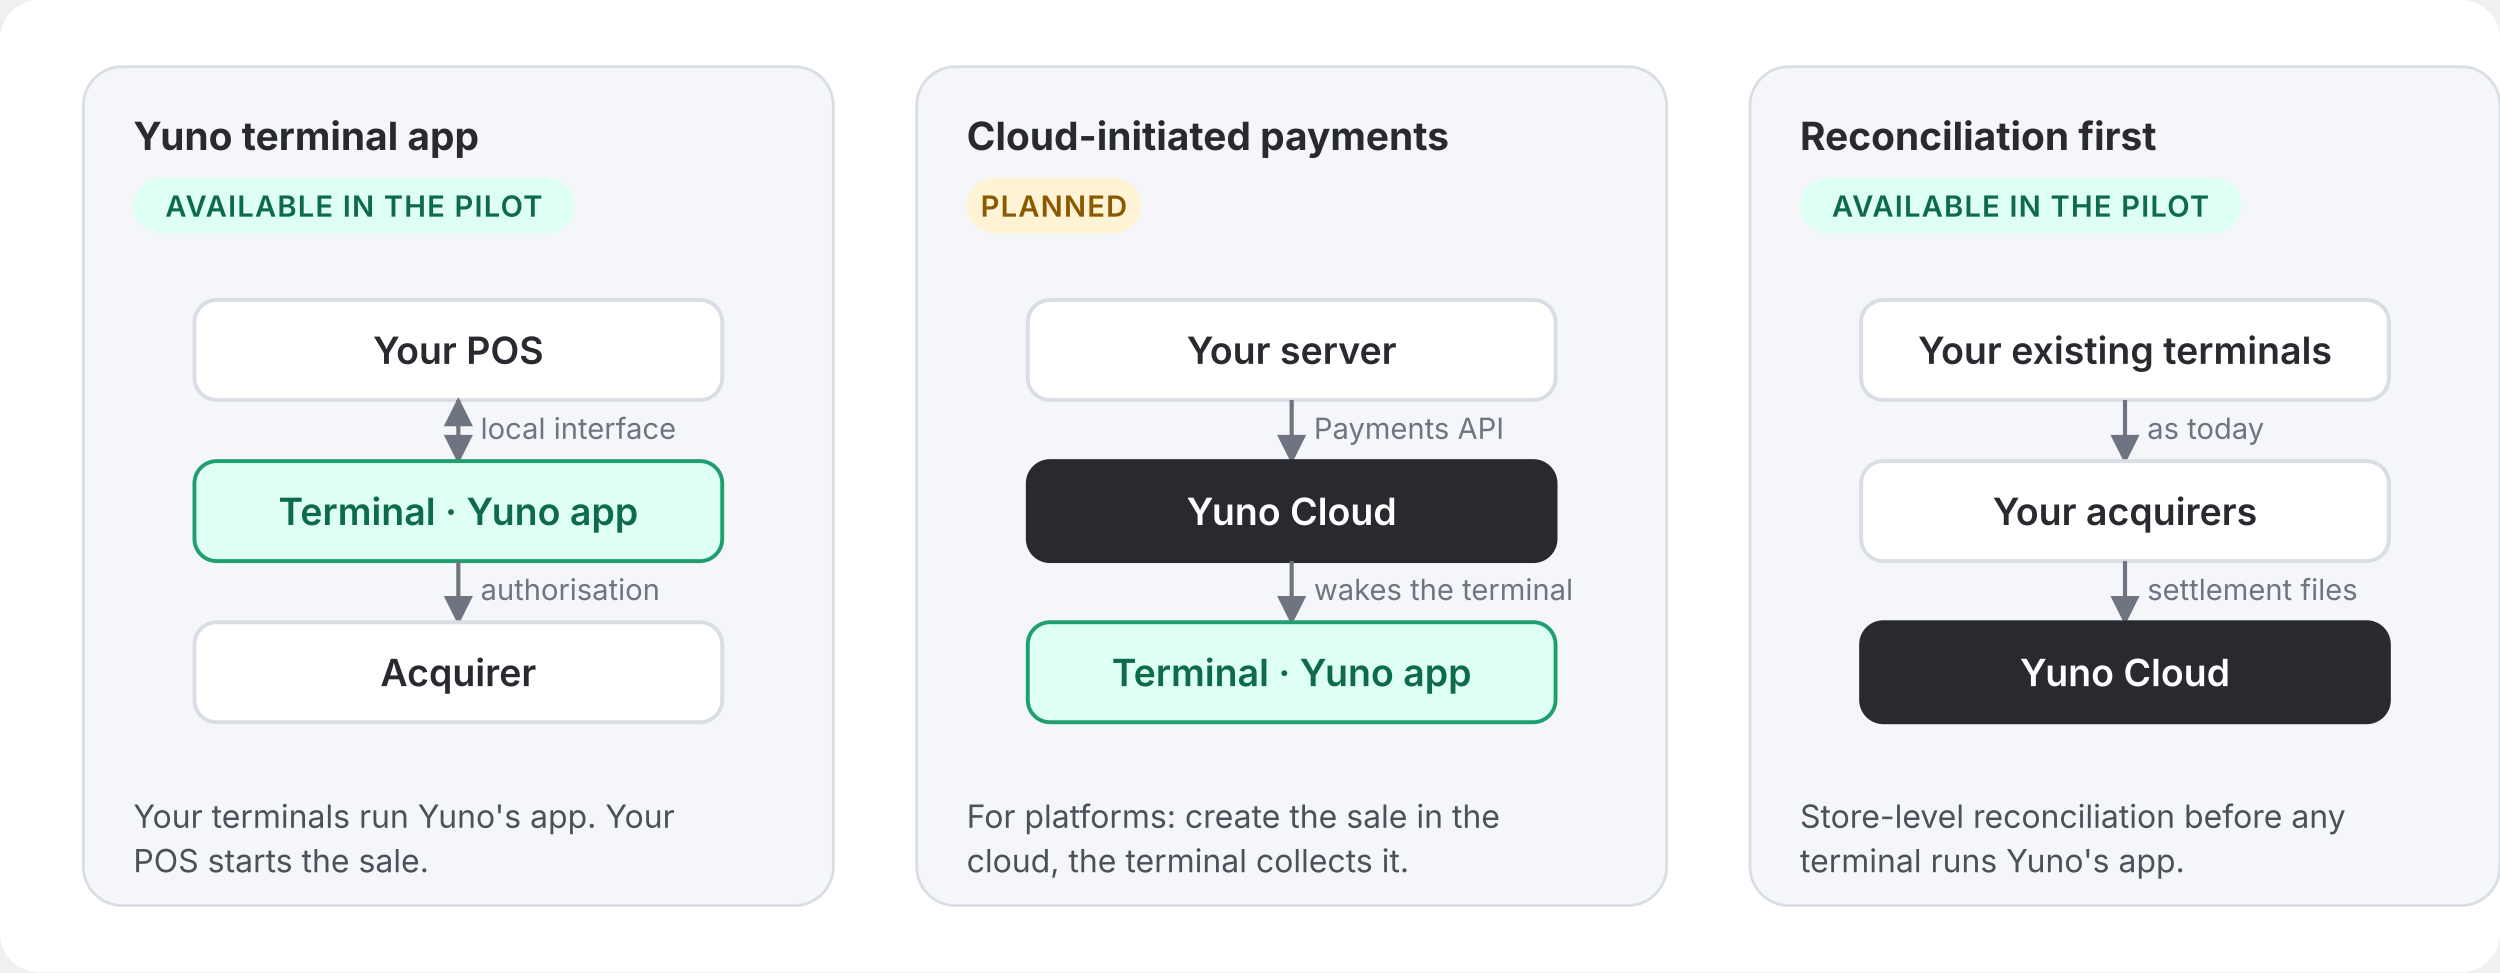
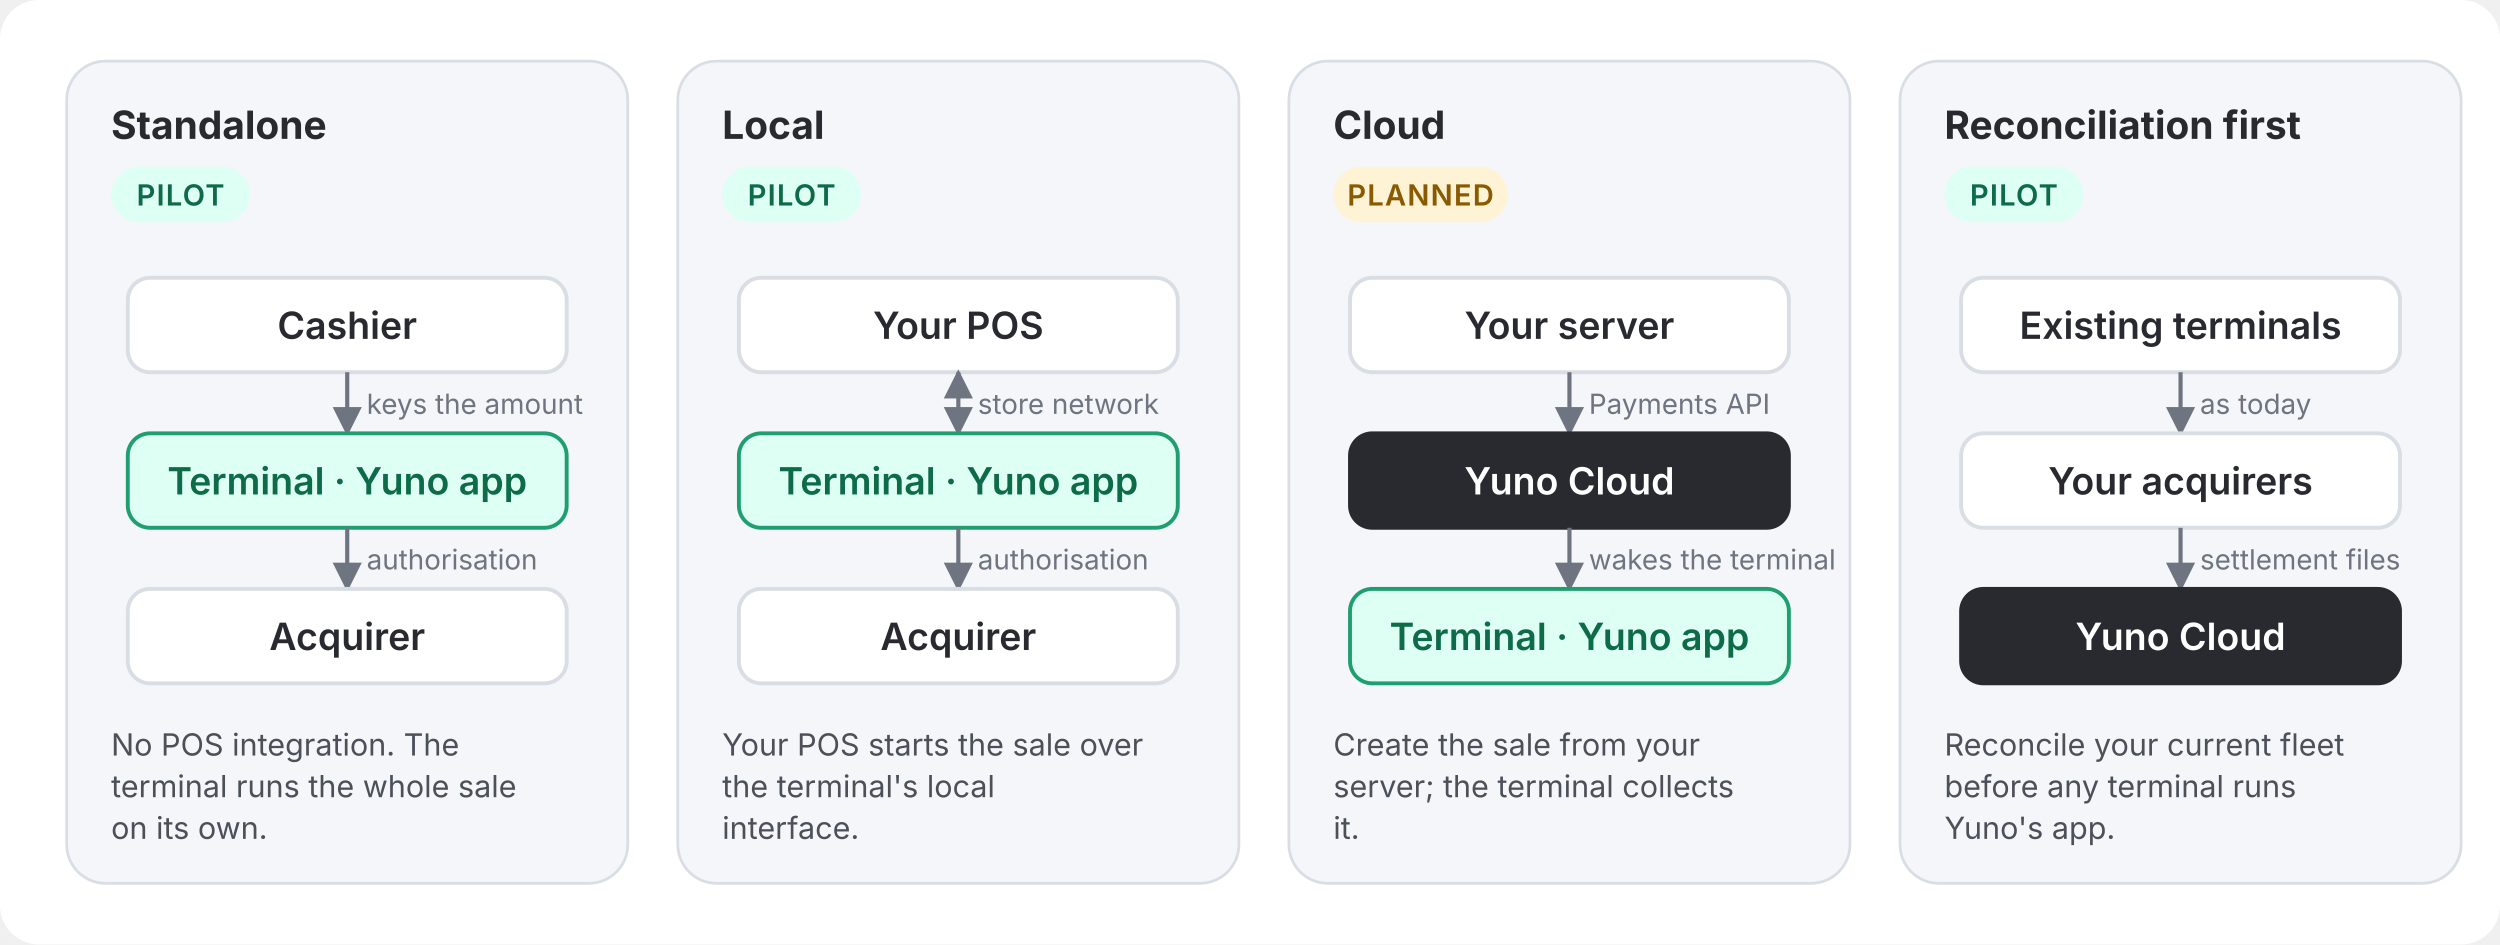
- <svg xmlns="http://www.w3.org/2000/svg" viewBox="0 0 900 350" width="900" height="350" role="img" aria-label="Three ways to integrate in-person payments" font-family="Inter, 'Helvetica Neue', Arial, sans-serif">
+ <svg xmlns="http://www.w3.org/2000/svg" viewBox="0 0 900 340" width="900" height="340" role="img" aria-label="Integration types for in-person payments" font-family="Inter, 'Helvetica Neue', Arial, sans-serif">
  <defs>
    <marker id="a" viewBox="0 0 10 10" refX="9" refY="5" markerWidth="7" markerHeight="7" orient="auto-start-reverse">
      <path d="M0 0L10 5 0 10z" fill="#6F7580" />
    </marker>
    <marker id="ag" viewBox="0 0 10 10" refX="9" refY="5" markerWidth="7" markerHeight="7" orient="auto-start-reverse">
      <path d="M0 0L10 5 0 10z" fill="#1F9E70" />
    </marker>
    <marker id="ad" viewBox="0 0 10 10" refX="9" refY="5" markerWidth="7" markerHeight="7" orient="auto-start-reverse">
      <path d="M0 0L10 5 0 10z" fill="#282A30" />
    </marker>
  </defs>
-   <rect x="0" y="0" width="900" height="350" rx="14" fill="#FFFFFF" />
-   <rect x="30" y="24" width="270" height="302" rx="14" fill="#F4F6F9" stroke="#D9DEE5" />
-   <text x="48" y="54" font-size="14" font-weight="700" fill="#282A30">Yuno terminal app</text>
-   <rect x="48" y="64" width="158.8" height="20" rx="10" fill="#DEFFF3" />
-   <text x="127.4" y="78" text-anchor="middle" font-size="10.5" font-weight="600" fill="#0E6B4A" letter-spacing=".04em">AVAILABLE IN THE PILOT</text>
-   <rect x="70" y="108" width="190" height="36" rx="8" fill="#FFFFFF" stroke="#D9DEE5" stroke-width="1.4" />
-   <text x="165.0" y="131.0" text-anchor="middle" font-size="13.5" font-weight="600" fill="#282A30">Your POS</text>
-   <line x1="165.0" y1="144" x2="165.0" y2="166" stroke="#6F7580" stroke-width="1.5" marker-end="url(#a)" marker-start="url(#a)" />
-   <text x="173.0" y="158" font-size="10.5" fill="#6F7580">local interface</text>
-   <rect x="70" y="166" width="190" height="36" rx="8" fill="#DEFFF3" stroke="#1F9E70" stroke-width="1.4" />
-   <text x="165.0" y="189.0" text-anchor="middle" font-size="13.5" font-weight="600" fill="#0E6B4A">Terminal · Yuno app</text>
-   <line x1="165.0" y1="202" x2="165.0" y2="224" stroke="#6F7580" stroke-width="1.5" marker-end="url(#a)" />
-   <text x="173.0" y="216" font-size="10.5" fill="#6F7580">authorisation</text>
-   <rect x="70" y="224" width="190" height="36" rx="8" fill="#FFFFFF" stroke="#D9DEE5" stroke-width="1.4" />
-   <text x="165.0" y="247.0" text-anchor="middle" font-size="13.5" font-weight="600" fill="#282A30">Acquirer</text>
-   <text x="48" y="298" font-size="11.5" fill="#4B5059">Your terminals run Yuno's app. Your</text>
-   <text x="48" y="314" font-size="11.5" fill="#4B5059">POS starts the sale.</text>
-   <rect x="330" y="24" width="270" height="302" rx="14" fill="#F4F6F9" stroke="#D9DEE5" />
-   <text x="348" y="54" font-size="14" font-weight="700" fill="#282A30">Cloud-initiated payments</text>
-   <rect x="348" y="64" width="62.8" height="20" rx="10" fill="#FFF3D6" />
-   <text x="379.4" y="78" text-anchor="middle" font-size="10.5" font-weight="600" fill="#8A5A00" letter-spacing=".04em">PLANNED</text>
-   <rect x="370" y="108" width="190" height="36" rx="8" fill="#FFFFFF" stroke="#D9DEE5" stroke-width="1.4" />
-   <text x="465.0" y="131.0" text-anchor="middle" font-size="13.5" font-weight="600" fill="#282A30">Your server</text>
-   <line x1="465.0" y1="144" x2="465.0" y2="166" stroke="#6F7580" stroke-width="1.5" marker-end="url(#a)" />
-   <text x="473.0" y="158" font-size="10.5" fill="#6F7580">Payments API</text>
-   <rect x="370" y="166" width="190" height="36" rx="8" fill="#282A30" stroke="#282A30" stroke-width="1.4" />
-   <text x="465.0" y="189.0" text-anchor="middle" font-size="13.5" font-weight="600" fill="#FFFFFF">Yuno Cloud</text>
-   <line x1="465.0" y1="202" x2="465.0" y2="224" stroke="#6F7580" stroke-width="1.5" marker-end="url(#a)" />
-   <text x="473.0" y="216" font-size="10.5" fill="#6F7580">wakes the terminal</text>
-   <rect x="370" y="224" width="190" height="36" rx="8" fill="#DEFFF3" stroke="#1F9E70" stroke-width="1.4" />
-   <text x="465.0" y="247.0" text-anchor="middle" font-size="13.5" font-weight="600" fill="#0E6B4A">Terminal · Yuno app</text>
-   <text x="348" y="298" font-size="11.5" fill="#4B5059">For platforms: create the sale in the</text>
-   <text x="348" y="314" font-size="11.5" fill="#4B5059">cloud, the terminal collects it.</text>
-   <rect x="630" y="24" width="270" height="302" rx="14" fill="#F4F6F9" stroke="#D9DEE5" />
-   <text x="648" y="54" font-size="14" font-weight="700" fill="#282A30">Reconciliation first</text>
-   <rect x="648" y="64" width="158.8" height="20" rx="10" fill="#DEFFF3" />
-   <text x="727.4" y="78" text-anchor="middle" font-size="10.5" font-weight="600" fill="#0E6B4A" letter-spacing=".04em">AVAILABLE IN THE PILOT</text>
-   <rect x="670" y="108" width="190" height="36" rx="8" fill="#FFFFFF" stroke="#D9DEE5" stroke-width="1.4" />
-   <text x="765.0" y="131.0" text-anchor="middle" font-size="13.5" font-weight="600" fill="#282A30">Your existing terminals</text>
-   <line x1="765.0" y1="144" x2="765.0" y2="166" stroke="#6F7580" stroke-width="1.5" marker-end="url(#a)" />
-   <text x="773.0" y="158" font-size="10.5" fill="#6F7580">as today</text>
-   <rect x="670" y="166" width="190" height="36" rx="8" fill="#FFFFFF" stroke="#D9DEE5" stroke-width="1.4" />
-   <text x="765.0" y="189.0" text-anchor="middle" font-size="13.5" font-weight="600" fill="#282A30">Your acquirers</text>
-   <line x1="765.0" y1="202" x2="765.0" y2="224" stroke="#6F7580" stroke-width="1.5" marker-end="url(#a)" />
-   <text x="773.0" y="216" font-size="10.5" fill="#6F7580">settlement files</text>
-   <rect x="670" y="224" width="190" height="36" rx="8" fill="#282A30" stroke="#282A30" stroke-width="1.4" />
-   <text x="765.0" y="247.0" text-anchor="middle" font-size="13.5" font-weight="600" fill="#FFFFFF">Yuno Cloud</text>
-   <text x="648" y="298" font-size="11.5" fill="#4B5059">Store-level reconciliation before any</text>
-   <text x="648" y="314" font-size="11.5" fill="#4B5059">terminal runs Yuno's app.</text>
+   <rect x="0" y="0" width="900" height="340" rx="14" fill="#FFFFFF" />
+   <rect x="24" y="22" width="202" height="296" rx="14" fill="#F4F6F9" stroke="#D9DEE5" />
+   <text x="40" y="50" font-size="14" font-weight="700" fill="#282A30">Standalone</text>
+   <rect x="40" y="60" width="50.0" height="20" rx="10" fill="#DEFFF3" />
+   <text x="65.0" y="74" text-anchor="middle" font-size="10.5" font-weight="600" fill="#0E6B4A" letter-spacing=".04em">PILOT</text>
+   <rect x="46" y="100" width="158" height="34" rx="8" fill="#FFFFFF" stroke="#D9DEE5" stroke-width="1.4" />
+   <text x="125.0" y="122.0" text-anchor="middle" font-size="13.5" font-weight="600" fill="#282A30">Cashier</text>
+   <line x1="125.0" y1="134" x2="125.0" y2="156" stroke="#6F7580" stroke-width="1.5" marker-end="url(#a)" />
+   <text x="132.0" y="149" font-size="10" fill="#6F7580">keys the amount</text>
+   <rect x="46" y="156" width="158" height="34" rx="8" fill="#DEFFF3" stroke="#1F9E70" stroke-width="1.4" />
+   <text x="125.0" y="178.0" text-anchor="middle" font-size="13.5" font-weight="600" fill="#0E6B4A">Terminal · Yuno app</text>
+   <line x1="125.0" y1="190" x2="125.0" y2="212" stroke="#6F7580" stroke-width="1.5" marker-end="url(#a)" />
+   <text x="132.0" y="205" font-size="10" fill="#6F7580">authorisation</text>
+   <rect x="46" y="212" width="158" height="34" rx="8" fill="#FFFFFF" stroke="#D9DEE5" stroke-width="1.4" />
+   <text x="125.0" y="234.0" text-anchor="middle" font-size="13.5" font-weight="600" fill="#282A30">Acquirer</text>
+   <text x="40" y="272" font-size="11" fill="#4B5059">No POS integration. The</text>
+   <text x="40" y="287" font-size="11" fill="#4B5059">terminal runs the whole sale</text>
+   <text x="40" y="302" font-size="11" fill="#4B5059">on its own.</text>
+   <rect x="244" y="22" width="202" height="296" rx="14" fill="#F4F6F9" stroke="#D9DEE5" />
+   <text x="260" y="50" font-size="14" font-weight="700" fill="#282A30">Local</text>
+   <rect x="260" y="60" width="50.0" height="20" rx="10" fill="#DEFFF3" />
+   <text x="285.0" y="74" text-anchor="middle" font-size="10.5" font-weight="600" fill="#0E6B4A" letter-spacing=".04em">PILOT</text>
+   <rect x="266" y="100" width="158" height="34" rx="8" fill="#FFFFFF" stroke="#D9DEE5" stroke-width="1.4" />
+   <text x="345.0" y="122.0" text-anchor="middle" font-size="13.5" font-weight="600" fill="#282A30">Your POS</text>
+   <line x1="345.0" y1="134" x2="345.0" y2="156" stroke="#6F7580" stroke-width="1.5" marker-end="url(#a)" marker-start="url(#a)" />
+   <text x="352.0" y="149" font-size="10" fill="#6F7580">store network</text>
+   <rect x="266" y="156" width="158" height="34" rx="8" fill="#DEFFF3" stroke="#1F9E70" stroke-width="1.4" />
+   <text x="345.0" y="178.0" text-anchor="middle" font-size="13.5" font-weight="600" fill="#0E6B4A">Terminal · Yuno app</text>
+   <line x1="345.0" y1="190" x2="345.0" y2="212" stroke="#6F7580" stroke-width="1.5" marker-end="url(#a)" />
+   <text x="352.0" y="205" font-size="10" fill="#6F7580">authorisation</text>
+   <rect x="266" y="212" width="158" height="34" rx="8" fill="#FFFFFF" stroke="#D9DEE5" stroke-width="1.4" />
+   <text x="345.0" y="234.0" text-anchor="middle" font-size="13.5" font-weight="600" fill="#282A30">Acquirer</text>
+   <text x="260" y="272" font-size="11" fill="#4B5059">Your POS starts the sale over</text>
+   <text x="260" y="287" font-size="11" fill="#4B5059">the terminal's local</text>
+   <text x="260" y="302" font-size="11" fill="#4B5059">interface.</text>
+   <rect x="464" y="22" width="202" height="296" rx="14" fill="#F4F6F9" stroke="#D9DEE5" />
+   <text x="480" y="50" font-size="14" font-weight="700" fill="#282A30">Cloud</text>
+   <rect x="480" y="60" width="62.8" height="20" rx="10" fill="#FFF3D6" />
+   <text x="511.4" y="74" text-anchor="middle" font-size="10.5" font-weight="600" fill="#8A5A00" letter-spacing=".04em">PLANNED</text>
+   <rect x="486" y="100" width="158" height="34" rx="8" fill="#FFFFFF" stroke="#D9DEE5" stroke-width="1.4" />
+   <text x="565.0" y="122.0" text-anchor="middle" font-size="13.5" font-weight="600" fill="#282A30">Your server</text>
+   <line x1="565.0" y1="134" x2="565.0" y2="156" stroke="#6F7580" stroke-width="1.5" marker-end="url(#a)" />
+   <text x="572.0" y="149" font-size="10" fill="#6F7580">Payments API</text>
+   <rect x="486" y="156" width="158" height="34" rx="8" fill="#282A30" stroke="#282A30" stroke-width="1.4" />
+   <text x="565.0" y="178.0" text-anchor="middle" font-size="13.5" font-weight="600" fill="#FFFFFF">Yuno Cloud</text>
+   <line x1="565.0" y1="190" x2="565.0" y2="212" stroke="#6F7580" stroke-width="1.5" marker-end="url(#a)" />
+   <text x="572.0" y="205" font-size="10" fill="#6F7580">wakes the terminal</text>
+   <rect x="486" y="212" width="158" height="34" rx="8" fill="#DEFFF3" stroke="#1F9E70" stroke-width="1.4" />
+   <text x="565.0" y="234.0" text-anchor="middle" font-size="13.5" font-weight="600" fill="#0E6B4A">Terminal · Yuno app</text>
+   <text x="480" y="272" font-size="11" fill="#4B5059">Create the sale from your</text>
+   <text x="480" y="287" font-size="11" fill="#4B5059">server; the terminal collects</text>
+   <text x="480" y="302" font-size="11" fill="#4B5059">it.</text>
+   <rect x="684" y="22" width="202" height="296" rx="14" fill="#F4F6F9" stroke="#D9DEE5" />
+   <text x="700" y="50" font-size="14" font-weight="700" fill="#282A30">Reconciliation first</text>
+   <rect x="700" y="60" width="50.0" height="20" rx="10" fill="#DEFFF3" />
+   <text x="725.0" y="74" text-anchor="middle" font-size="10.5" font-weight="600" fill="#0E6B4A" letter-spacing=".04em">PILOT</text>
+   <rect x="706" y="100" width="158" height="34" rx="8" fill="#FFFFFF" stroke="#D9DEE5" stroke-width="1.4" />
+   <text x="785.0" y="122.0" text-anchor="middle" font-size="13.5" font-weight="600" fill="#282A30">Existing terminals</text>
+   <line x1="785.0" y1="134" x2="785.0" y2="156" stroke="#6F7580" stroke-width="1.5" marker-end="url(#a)" />
+   <text x="792.0" y="149" font-size="10" fill="#6F7580">as today</text>
+   <rect x="706" y="156" width="158" height="34" rx="8" fill="#FFFFFF" stroke="#D9DEE5" stroke-width="1.4" />
+   <text x="785.0" y="178.0" text-anchor="middle" font-size="13.5" font-weight="600" fill="#282A30">Your acquirers</text>
+   <line x1="785.0" y1="190" x2="785.0" y2="212" stroke="#6F7580" stroke-width="1.5" marker-end="url(#a)" />
+   <text x="792.0" y="205" font-size="10" fill="#6F7580">settlement files</text>
+   <rect x="706" y="212" width="158" height="34" rx="8" fill="#282A30" stroke="#282A30" stroke-width="1.4" />
+   <text x="785.0" y="234.0" text-anchor="middle" font-size="13.5" font-weight="600" fill="#FFFFFF">Yuno Cloud</text>
+   <text x="700" y="272" font-size="11" fill="#4B5059">Reconcile your current fleet</text>
+   <text x="700" y="287" font-size="11" fill="#4B5059">before any terminal runs</text>
+   <text x="700" y="302" font-size="11" fill="#4B5059">Yuno's app.</text>
</svg>
